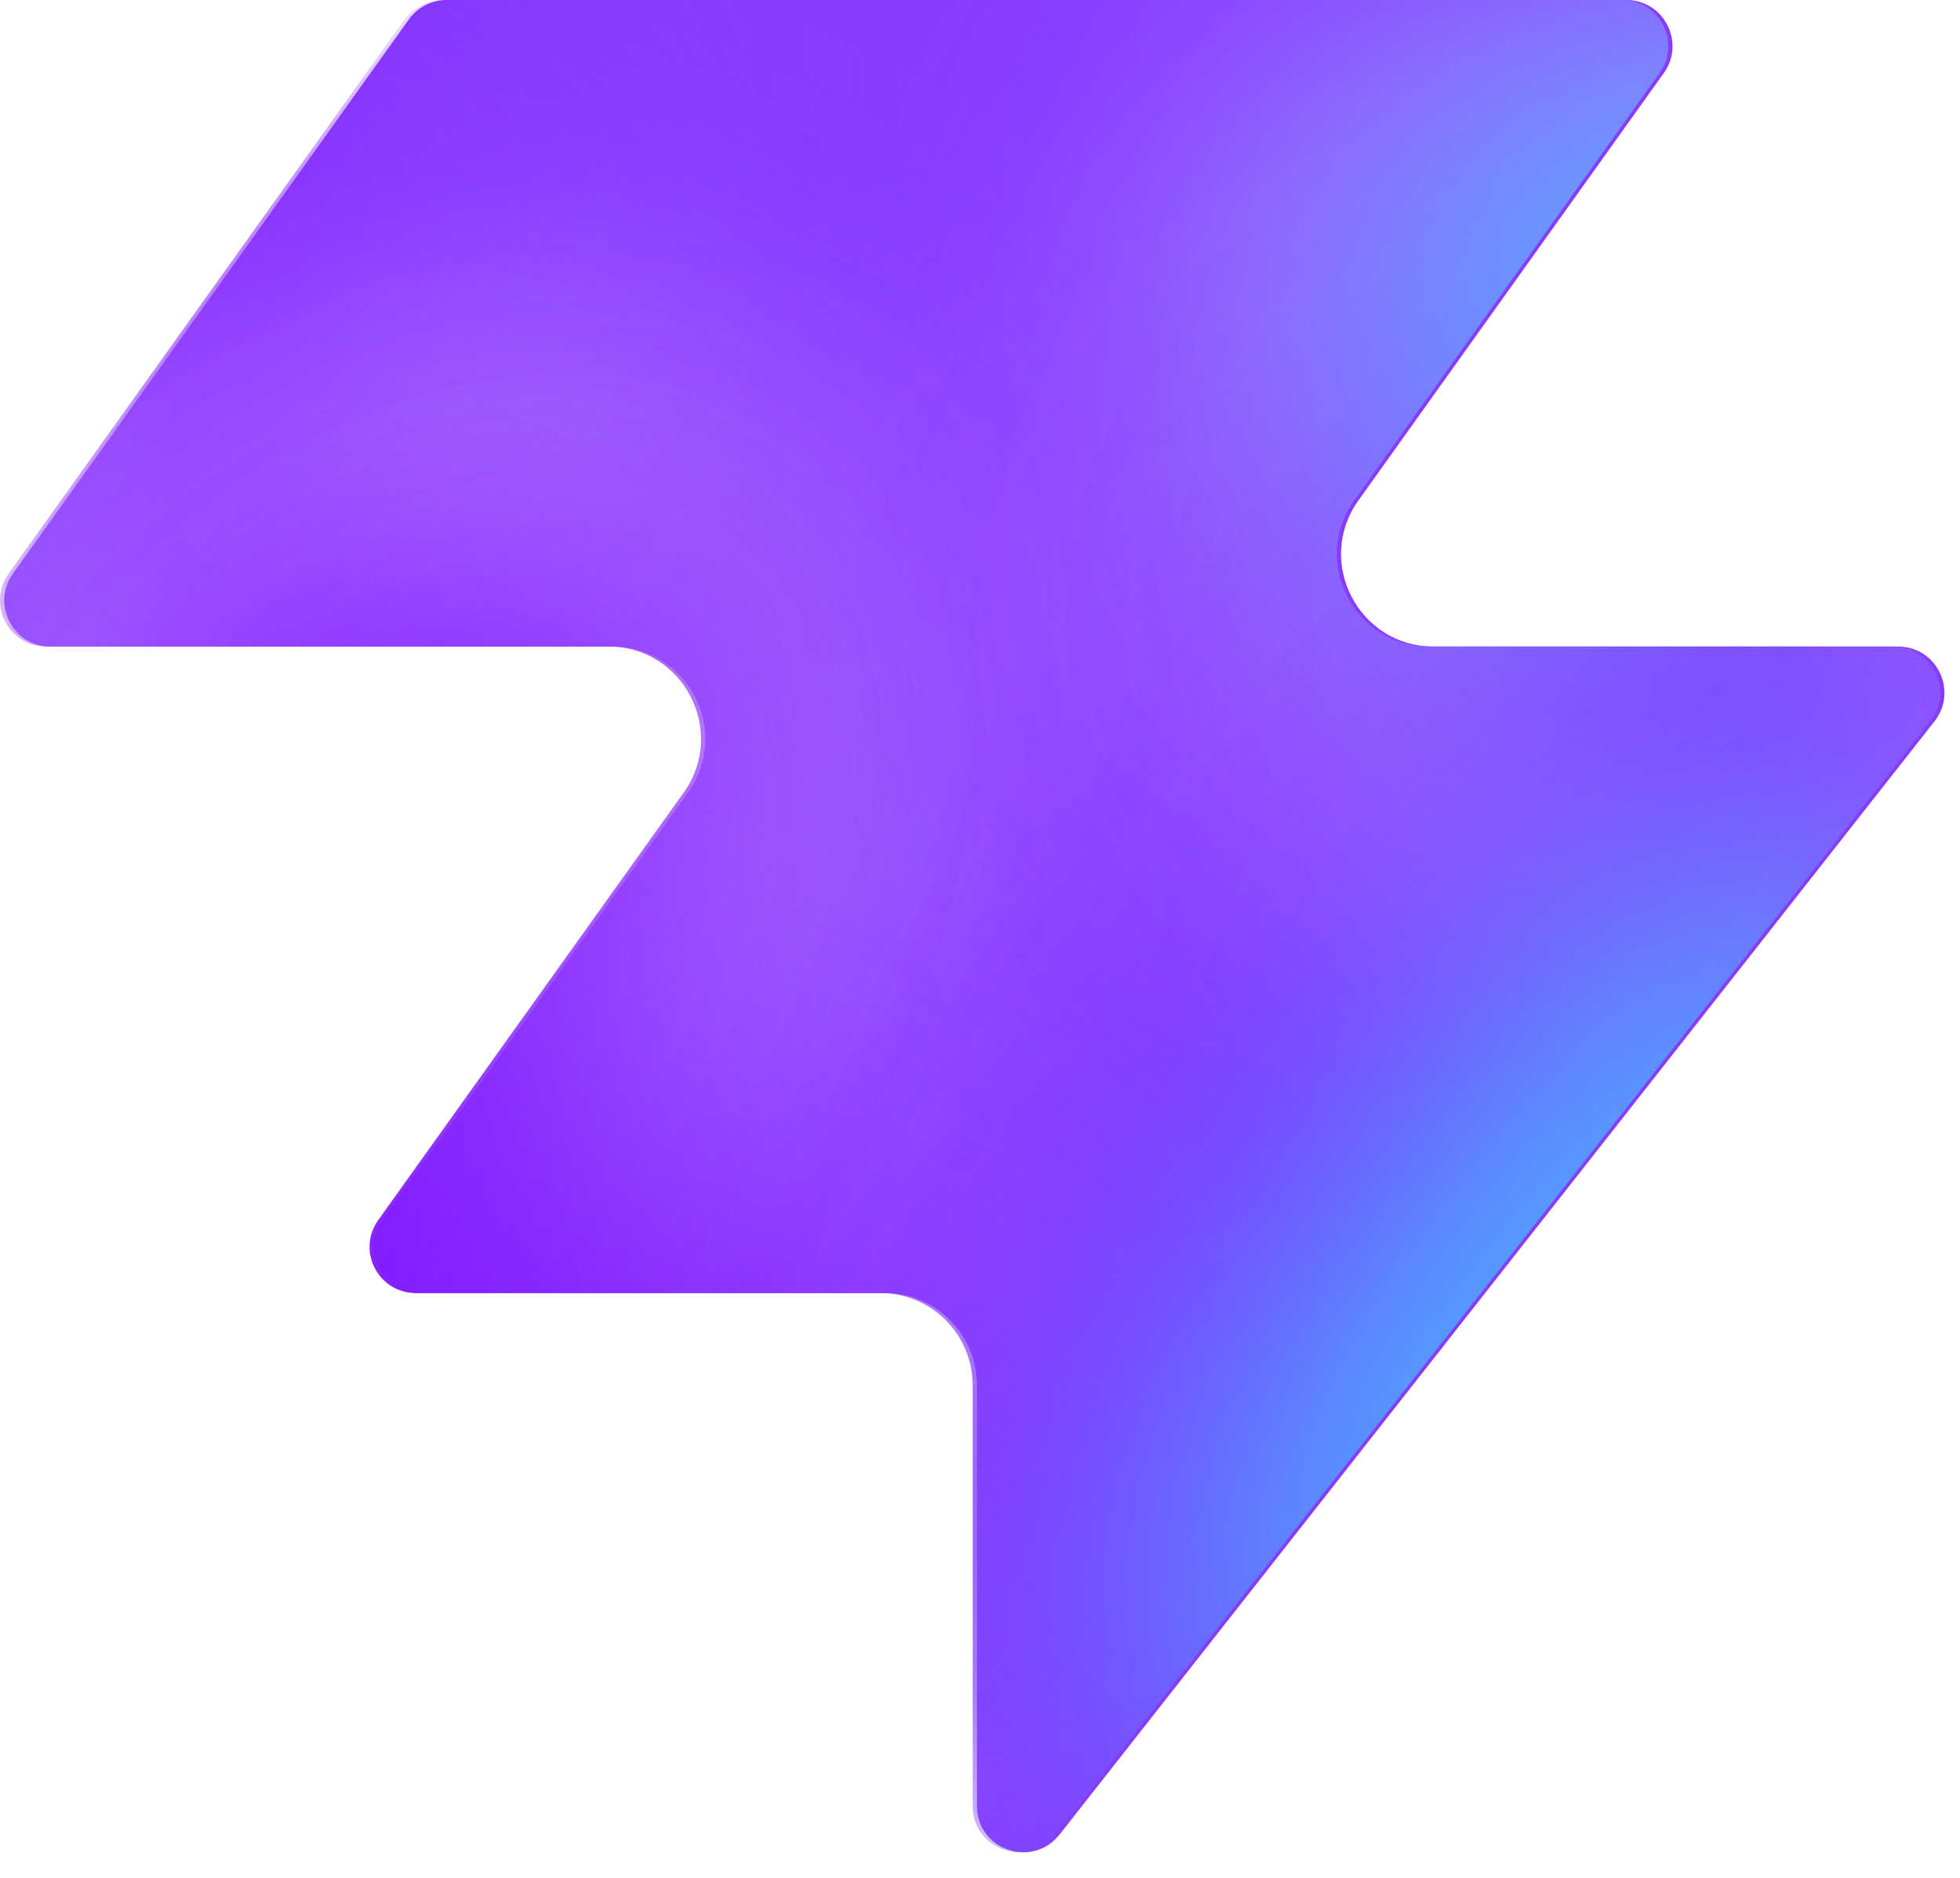
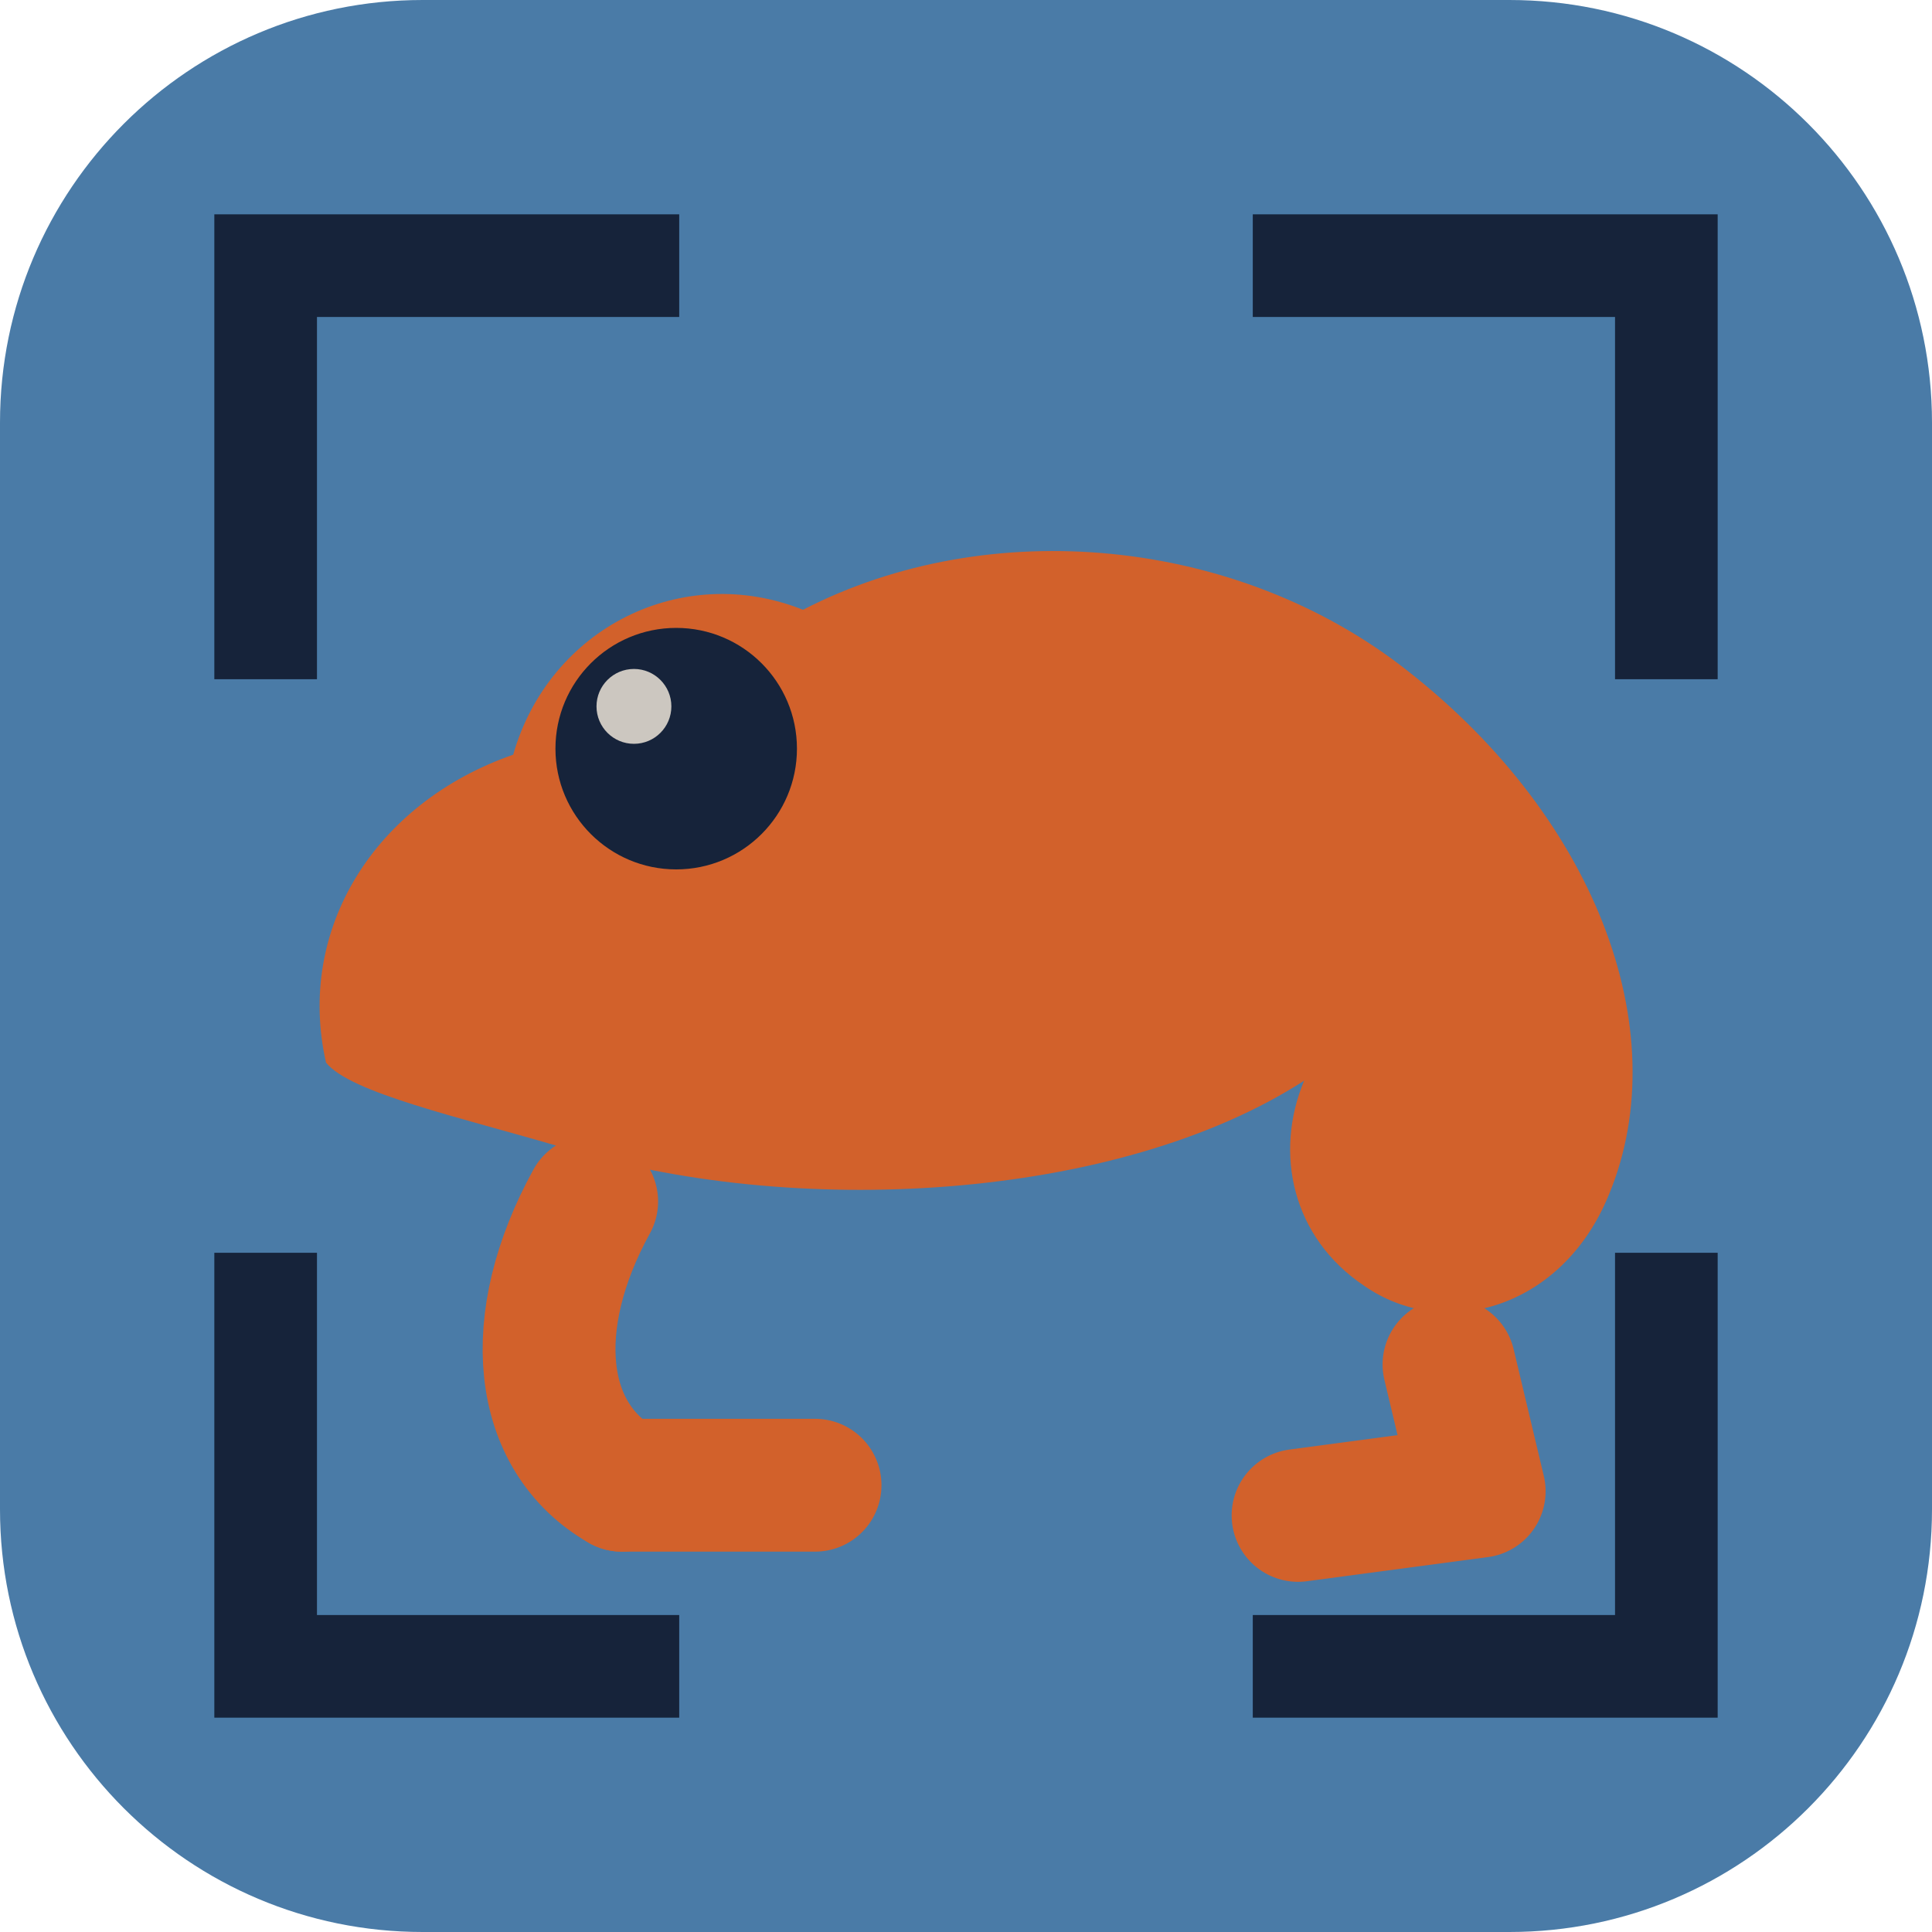
- <svg xmlns="http://www.w3.org/2000/svg" width="48" height="46" fill="none" viewBox="0 0 48 46">
-   <path fill="#863bff" d="M25.946 44.938c-.664.845-2.021.375-2.021-.698V33.937a2.26 2.26 0 0 0-2.262-2.262H10.287c-.92 0-1.456-1.04-.92-1.788l7.48-10.471c1.07-1.497 0-3.578-1.842-3.578H1.237c-.92 0-1.456-1.04-.92-1.788L10.013.474c.214-.297.556-.474.92-.474h28.894c.92 0 1.456 1.04.92 1.788l-7.48 10.471c-1.07 1.498 0 3.579 1.842 3.579h11.377c.943 0 1.473 1.088.89 1.83L25.947 44.94z" style="fill:#863bff;fill:color(display-p3 .525 .23 1);fill-opacity:1" />
-   <mask id="a" width="48" height="46" x="0" y="0" maskUnits="userSpaceOnUse" style="mask-type:alpha">
-     <path fill="#000" d="M25.842 44.938c-.664.844-2.021.375-2.021-.698V33.937a2.26 2.26 0 0 0-2.262-2.262H10.183c-.92 0-1.456-1.04-.92-1.788l7.48-10.471c1.07-1.498 0-3.579-1.842-3.579H1.133c-.92 0-1.456-1.04-.92-1.787L9.91.473c.214-.297.556-.474.92-.474h28.894c.92 0 1.456 1.04.92 1.788l-7.48 10.471c-1.07 1.498 0 3.578 1.842 3.578h11.377c.943 0 1.473 1.088.89 1.832L25.843 44.94z" style="fill:#000;fill-opacity:1" />
-   </mask>
-   <g mask="url(#a)">
-     <g filter="url(#b)">
-       <ellipse cx="5.508" cy="14.704" fill="#ede6ff" rx="5.508" ry="14.704" style="fill:#ede6ff;fill:color(display-p3 .927 .903 1);fill-opacity:1" transform="matrix(.00324 1 1 -.00324 -4.47 31.516)" />
-     </g>
-     <g filter="url(#c)">
-       <ellipse cx="10.399" cy="29.851" fill="#ede6ff" rx="10.399" ry="29.851" style="fill:#ede6ff;fill:color(display-p3 .927 .903 1);fill-opacity:1" transform="matrix(.00324 1 1 -.00324 -39.328 7.883)" />
-     </g>
-     <g filter="url(#d)">
-       <ellipse cx="5.508" cy="30.487" fill="#7e14ff" rx="5.508" ry="30.487" style="fill:#7e14ff;fill:color(display-p3 .492 .077 1);fill-opacity:1" transform="rotate(89.814 -25.913 -14.639)scale(1 -1)" />
-     </g>
-     <g filter="url(#e)">
-       <ellipse cx="5.508" cy="30.599" fill="#7e14ff" rx="5.508" ry="30.599" style="fill:#7e14ff;fill:color(display-p3 .492 .077 1);fill-opacity:1" transform="rotate(89.814 -32.644 -3.334)scale(1 -1)" />
-     </g>
-     <g filter="url(#f)">
-       <ellipse cx="5.508" cy="30.599" fill="#7e14ff" rx="5.508" ry="30.599" style="fill:#7e14ff;fill:color(display-p3 .492 .077 1);fill-opacity:1" transform="matrix(.00324 1 1 -.00324 -34.34 30.47)" />
-     </g>
-     <g filter="url(#g)">
-       <ellipse cx="14.072" cy="22.078" fill="#ede6ff" rx="14.072" ry="22.078" style="fill:#ede6ff;fill:color(display-p3 .927 .903 1);fill-opacity:1" transform="rotate(93.35 24.506 48.493)scale(-1 1)" />
-     </g>
-     <g filter="url(#h)">
-       <ellipse cx="3.47" cy="21.501" fill="#7e14ff" rx="3.47" ry="21.501" style="fill:#7e14ff;fill:color(display-p3 .492 .077 1);fill-opacity:1" transform="rotate(89.009 28.708 47.59)scale(-1 1)" />
-     </g>
-     <g filter="url(#i)">
-       <ellipse cx="3.47" cy="21.501" fill="#7e14ff" rx="3.47" ry="21.501" style="fill:#7e14ff;fill:color(display-p3 .492 .077 1);fill-opacity:1" transform="rotate(89.009 28.708 47.59)scale(-1 1)" />
-     </g>
-     <g filter="url(#j)">
-       <ellipse cx=".387" cy="8.972" fill="#7e14ff" rx="4.407" ry="29.108" style="fill:#7e14ff;fill:color(display-p3 .492 .077 1);fill-opacity:1" transform="rotate(39.51 .387 8.972)" />
-     </g>
-     <g filter="url(#k)">
-       <ellipse cx="47.523" cy="-6.092" fill="#7e14ff" rx="4.407" ry="29.108" style="fill:#7e14ff;fill:color(display-p3 .492 .077 1);fill-opacity:1" transform="rotate(37.892 47.523 -6.092)" />
-     </g>
-     <g filter="url(#l)">
-       <ellipse cx="41.412" cy="6.333" fill="#47bfff" rx="5.971" ry="9.665" style="fill:#47bfff;fill:color(display-p3 .28 .748 1);fill-opacity:1" transform="rotate(37.892 41.412 6.333)" />
-     </g>
-     <g filter="url(#m)">
-       <ellipse cx="-1.879" cy="38.332" fill="#7e14ff" rx="4.407" ry="29.108" style="fill:#7e14ff;fill:color(display-p3 .492 .077 1);fill-opacity:1" transform="rotate(37.892 -1.88 38.332)" />
-     </g>
-     <g filter="url(#n)">
-       <ellipse cx="-1.879" cy="38.332" fill="#7e14ff" rx="4.407" ry="29.108" style="fill:#7e14ff;fill:color(display-p3 .492 .077 1);fill-opacity:1" transform="rotate(37.892 -1.88 38.332)" />
-     </g>
-     <g filter="url(#o)">
-       <ellipse cx="35.651" cy="29.907" fill="#7e14ff" rx="4.407" ry="29.108" style="fill:#7e14ff;fill:color(display-p3 .492 .077 1);fill-opacity:1" transform="rotate(37.892 35.651 29.907)" />
-     </g>
-     <g filter="url(#p)">
-       <ellipse cx="38.418" cy="32.4" fill="#47bfff" rx="5.971" ry="15.297" style="fill:#47bfff;fill:color(display-p3 .28 .748 1);fill-opacity:1" transform="rotate(37.892 38.418 32.4)" />
-     </g>
+ <svg xmlns="http://www.w3.org/2000/svg" viewBox="0 0 32 32" width="32" height="32">
+   <rect width="32" height="32" rx="7" fill="#4a7ba7" />
+   <g stroke="#16233a" stroke-width="1.7" stroke-linecap="square" fill="none">
+     <path d="M4.4 10.4V4.4h6" />
+     <path d="M21.6 4.4h6v6" />
+     <path d="M27.6 21.6v6h-6" />
+     <path d="M10.4 27.6h-6v-6" />
  </g>
-   <defs>
-     <filter id="b" width="60.045" height="41.654" x="-19.77" y="16.149" color-interpolation-filters="sRGB" filterUnits="userSpaceOnUse">
-       <feFlood flood-opacity="0" result="BackgroundImageFix" />
-       <feBlend in="SourceGraphic" in2="BackgroundImageFix" result="shape" />
-       <feGaussianBlur result="effect1_foregroundBlur_2002_17158" stdDeviation="7.659" />
-     </filter>
-     <filter id="c" width="90.34" height="51.437" x="-54.613" y="-7.533" color-interpolation-filters="sRGB" filterUnits="userSpaceOnUse">
-       <feFlood flood-opacity="0" result="BackgroundImageFix" />
-       <feBlend in="SourceGraphic" in2="BackgroundImageFix" result="shape" />
-       <feGaussianBlur result="effect1_foregroundBlur_2002_17158" stdDeviation="7.659" />
-     </filter>
-     <filter id="d" width="79.355" height="29.4" x="-49.64" y="2.03" color-interpolation-filters="sRGB" filterUnits="userSpaceOnUse">
-       <feFlood flood-opacity="0" result="BackgroundImageFix" />
-       <feBlend in="SourceGraphic" in2="BackgroundImageFix" result="shape" />
-       <feGaussianBlur result="effect1_foregroundBlur_2002_17158" stdDeviation="4.596" />
-     </filter>
-     <filter id="e" width="79.579" height="29.4" x="-45.045" y="20.029" color-interpolation-filters="sRGB" filterUnits="userSpaceOnUse">
-       <feFlood flood-opacity="0" result="BackgroundImageFix" />
-       <feBlend in="SourceGraphic" in2="BackgroundImageFix" result="shape" />
-       <feGaussianBlur result="effect1_foregroundBlur_2002_17158" stdDeviation="4.596" />
-     </filter>
-     <filter id="f" width="79.579" height="29.4" x="-43.513" y="21.178" color-interpolation-filters="sRGB" filterUnits="userSpaceOnUse">
-       <feFlood flood-opacity="0" result="BackgroundImageFix" />
-       <feBlend in="SourceGraphic" in2="BackgroundImageFix" result="shape" />
-       <feGaussianBlur result="effect1_foregroundBlur_2002_17158" stdDeviation="4.596" />
-     </filter>
-     <filter id="g" width="74.749" height="58.852" x="15.756" y="-17.901" color-interpolation-filters="sRGB" filterUnits="userSpaceOnUse">
-       <feFlood flood-opacity="0" result="BackgroundImageFix" />
-       <feBlend in="SourceGraphic" in2="BackgroundImageFix" result="shape" />
-       <feGaussianBlur result="effect1_foregroundBlur_2002_17158" stdDeviation="7.659" />
-     </filter>
-     <filter id="h" width="61.377" height="25.362" x="23.548" y="2.284" color-interpolation-filters="sRGB" filterUnits="userSpaceOnUse">
-       <feFlood flood-opacity="0" result="BackgroundImageFix" />
-       <feBlend in="SourceGraphic" in2="BackgroundImageFix" result="shape" />
-       <feGaussianBlur result="effect1_foregroundBlur_2002_17158" stdDeviation="4.596" />
-     </filter>
-     <filter id="i" width="61.377" height="25.362" x="23.548" y="2.284" color-interpolation-filters="sRGB" filterUnits="userSpaceOnUse">
-       <feFlood flood-opacity="0" result="BackgroundImageFix" />
-       <feBlend in="SourceGraphic" in2="BackgroundImageFix" result="shape" />
-       <feGaussianBlur result="effect1_foregroundBlur_2002_17158" stdDeviation="4.596" />
-     </filter>
-     <filter id="j" width="56.045" height="63.649" x="-27.636" y="-22.853" color-interpolation-filters="sRGB" filterUnits="userSpaceOnUse">
-       <feFlood flood-opacity="0" result="BackgroundImageFix" />
-       <feBlend in="SourceGraphic" in2="BackgroundImageFix" result="shape" />
-       <feGaussianBlur result="effect1_foregroundBlur_2002_17158" stdDeviation="4.596" />
-     </filter>
-     <filter id="k" width="54.814" height="64.646" x="20.116" y="-38.415" color-interpolation-filters="sRGB" filterUnits="userSpaceOnUse">
-       <feFlood flood-opacity="0" result="BackgroundImageFix" />
-       <feBlend in="SourceGraphic" in2="BackgroundImageFix" result="shape" />
-       <feGaussianBlur result="effect1_foregroundBlur_2002_17158" stdDeviation="4.596" />
-     </filter>
-     <filter id="l" width="33.541" height="35.313" x="24.641" y="-11.323" color-interpolation-filters="sRGB" filterUnits="userSpaceOnUse">
-       <feFlood flood-opacity="0" result="BackgroundImageFix" />
-       <feBlend in="SourceGraphic" in2="BackgroundImageFix" result="shape" />
-       <feGaussianBlur result="effect1_foregroundBlur_2002_17158" stdDeviation="4.596" />
-     </filter>
-     <filter id="m" width="54.814" height="64.646" x="-29.286" y="6.009" color-interpolation-filters="sRGB" filterUnits="userSpaceOnUse">
-       <feFlood flood-opacity="0" result="BackgroundImageFix" />
-       <feBlend in="SourceGraphic" in2="BackgroundImageFix" result="shape" />
-       <feGaussianBlur result="effect1_foregroundBlur_2002_17158" stdDeviation="4.596" />
-     </filter>
-     <filter id="n" width="54.814" height="64.646" x="-29.286" y="6.009" color-interpolation-filters="sRGB" filterUnits="userSpaceOnUse">
-       <feFlood flood-opacity="0" result="BackgroundImageFix" />
-       <feBlend in="SourceGraphic" in2="BackgroundImageFix" result="shape" />
-       <feGaussianBlur result="effect1_foregroundBlur_2002_17158" stdDeviation="4.596" />
-     </filter>
-     <filter id="o" width="54.814" height="64.646" x="8.244" y="-2.416" color-interpolation-filters="sRGB" filterUnits="userSpaceOnUse">
-       <feFlood flood-opacity="0" result="BackgroundImageFix" />
-       <feBlend in="SourceGraphic" in2="BackgroundImageFix" result="shape" />
-       <feGaussianBlur result="effect1_foregroundBlur_2002_17158" stdDeviation="4.596" />
-     </filter>
-     <filter id="p" width="39.409" height="43.623" x="18.713" y="10.588" color-interpolation-filters="sRGB" filterUnits="userSpaceOnUse">
-       <feFlood flood-opacity="0" result="BackgroundImageFix" />
-       <feBlend in="SourceGraphic" in2="BackgroundImageFix" result="shape" />
-       <feGaussianBlur result="effect1_foregroundBlur_2002_17158" stdDeviation="4.596" />
-     </filter>
-   </defs>
+   <path fill="#d2612b" d="M5.4 17.6c-.5-2.2.8-4.3 3.1-5.1.6-2.1 2.8-3.2 4.8-2.4 3.1-1.6 7.2-1.2 10 1 3.2 2.5 4.5 6.1 3.3 8.8-.8 1.8-2.7 2.3-4 1.4-1.2-.8-1.5-2.2-1-3.4-3.1 2-8.5 2.3-12.3 1.1-1.7-.5-3.5-.9-3.9-1.4Z" />
+   <g stroke="#d2612b" stroke-width="2.2" stroke-linecap="round" stroke-linejoin="round" fill="none">
+     <path d="M9.8 19.9c-1.1 2-.9 3.9.5 4.7" />
+     <path d="M10.3 24.6h3.2" />
+     <path d="M24 22.6l.5 2.1-3 .4" />
+   </g>
+   <circle cx="11.2" cy="12.4" r="2" fill="#16233a" />
+   <circle cx="10.5" cy="11.7" r=".62" fill="#ece4d7" opacity=".85" />
</svg>
